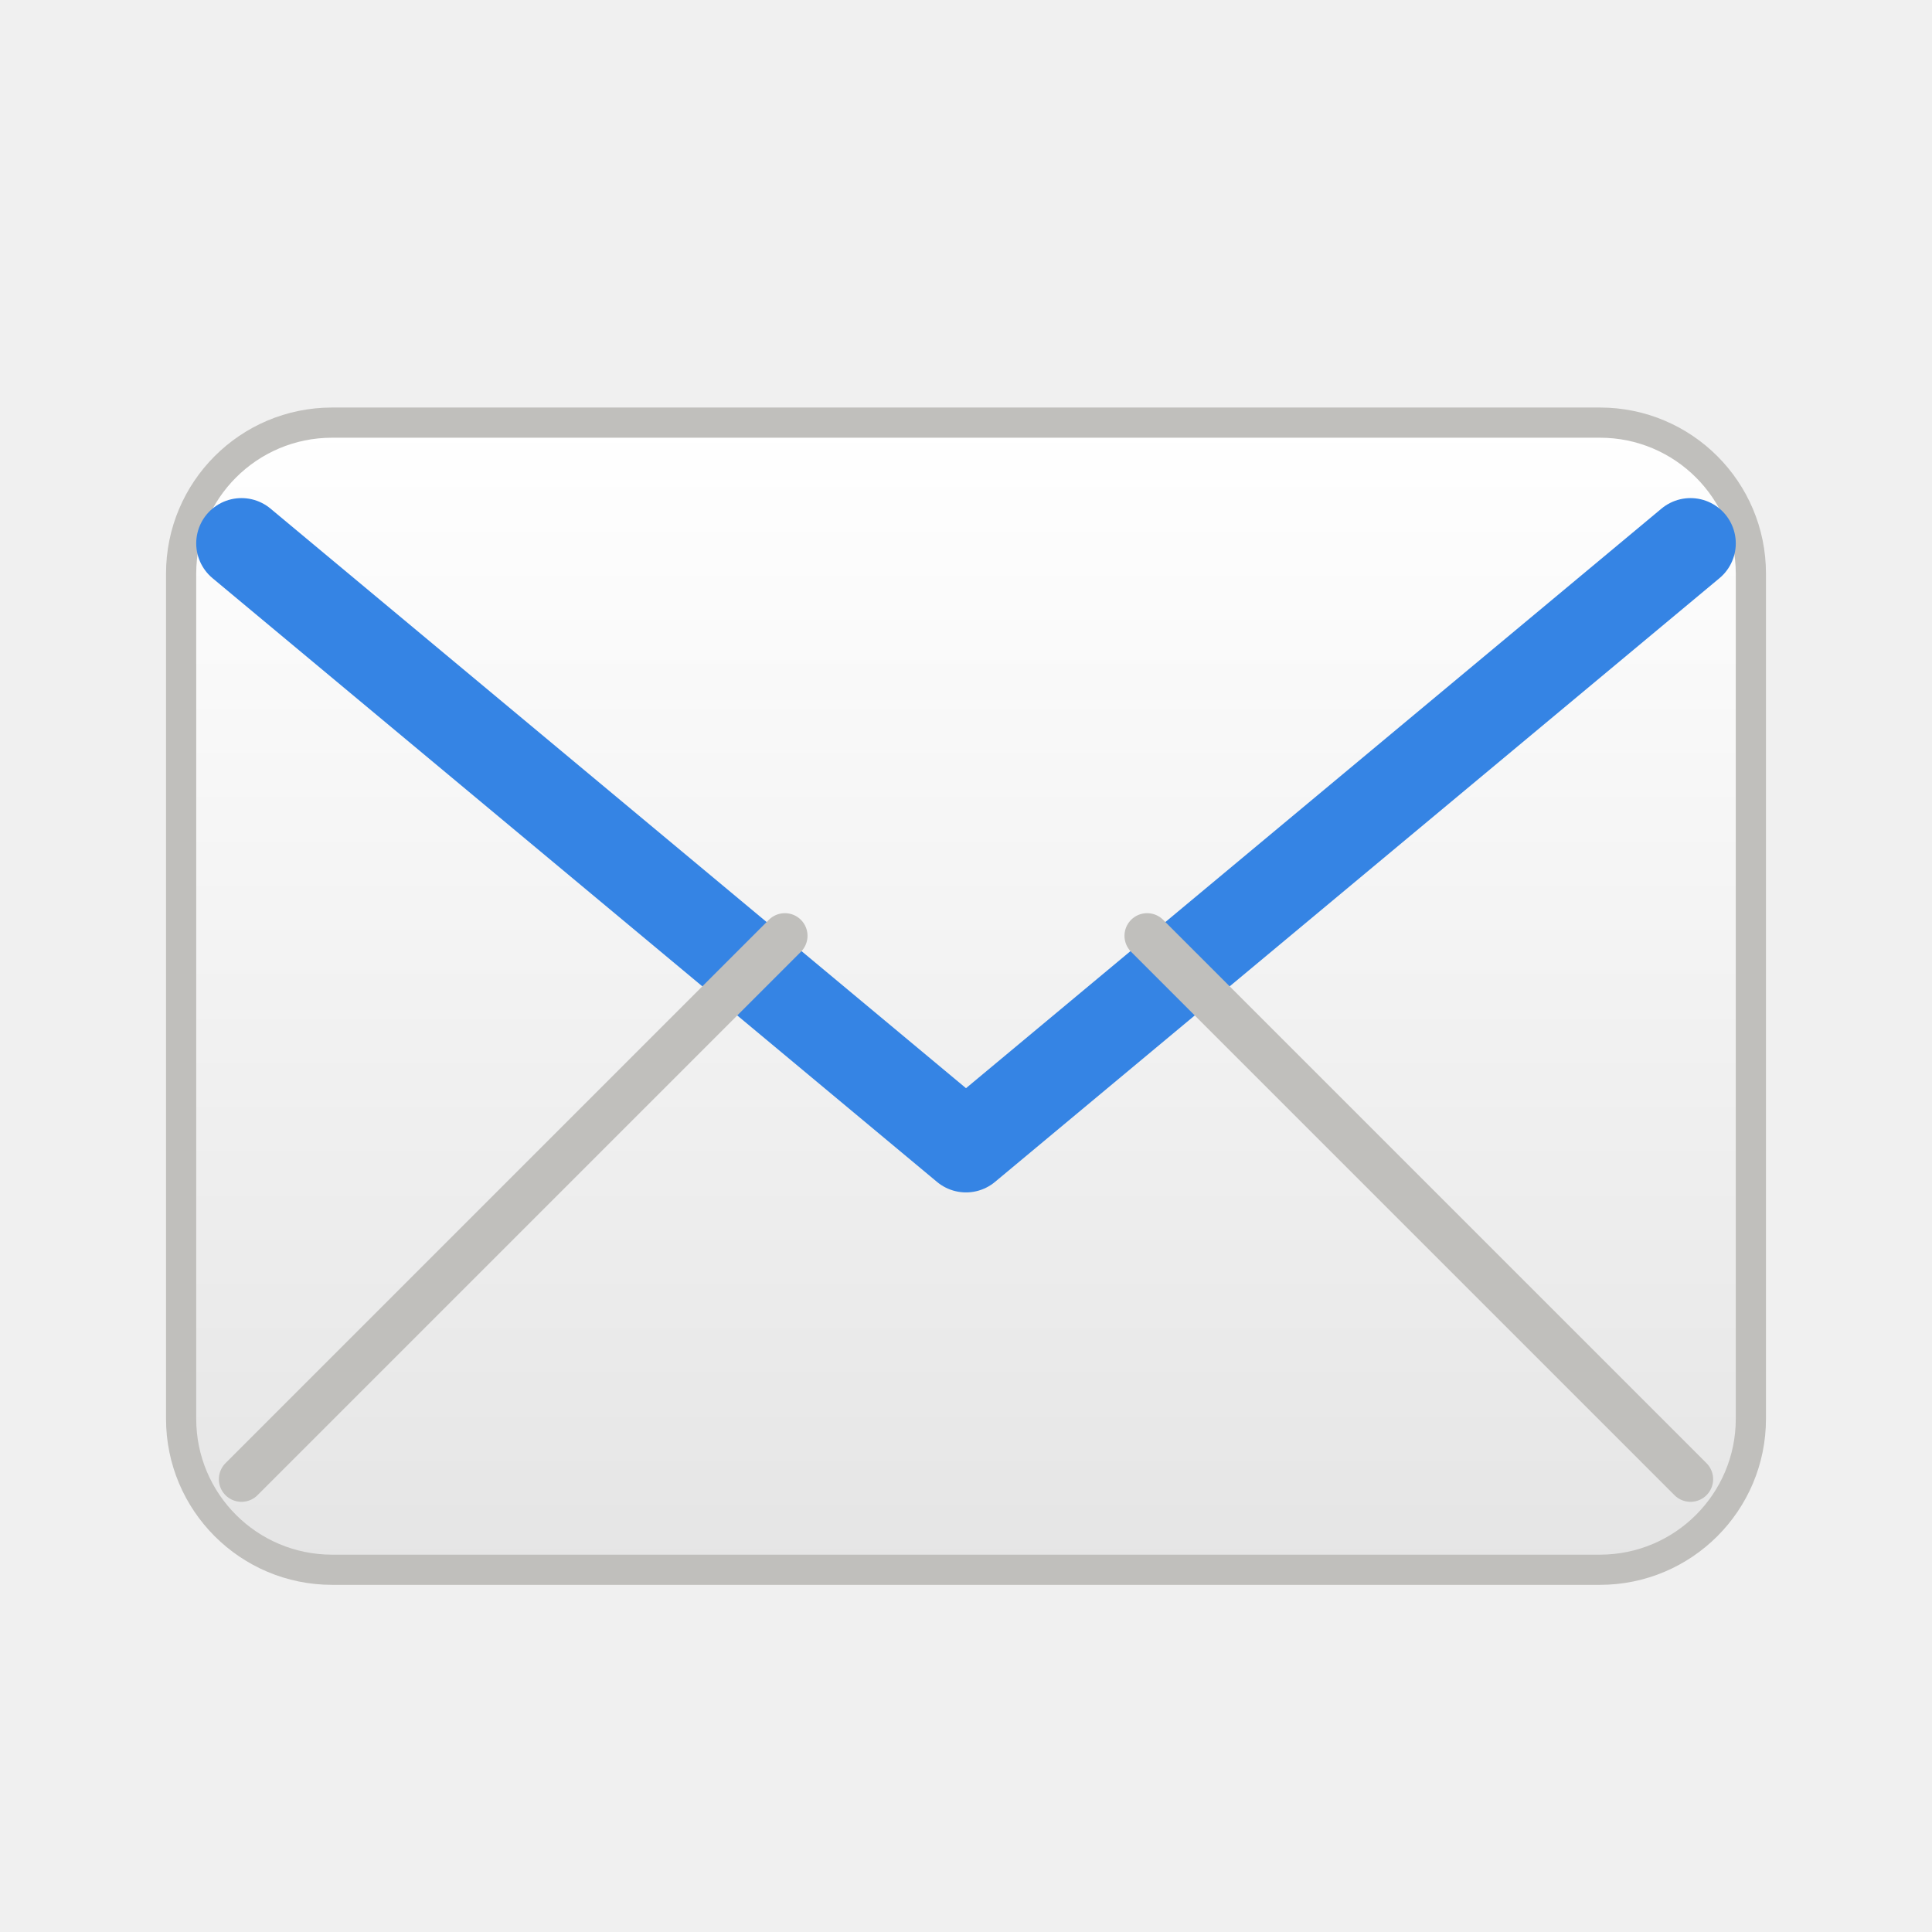
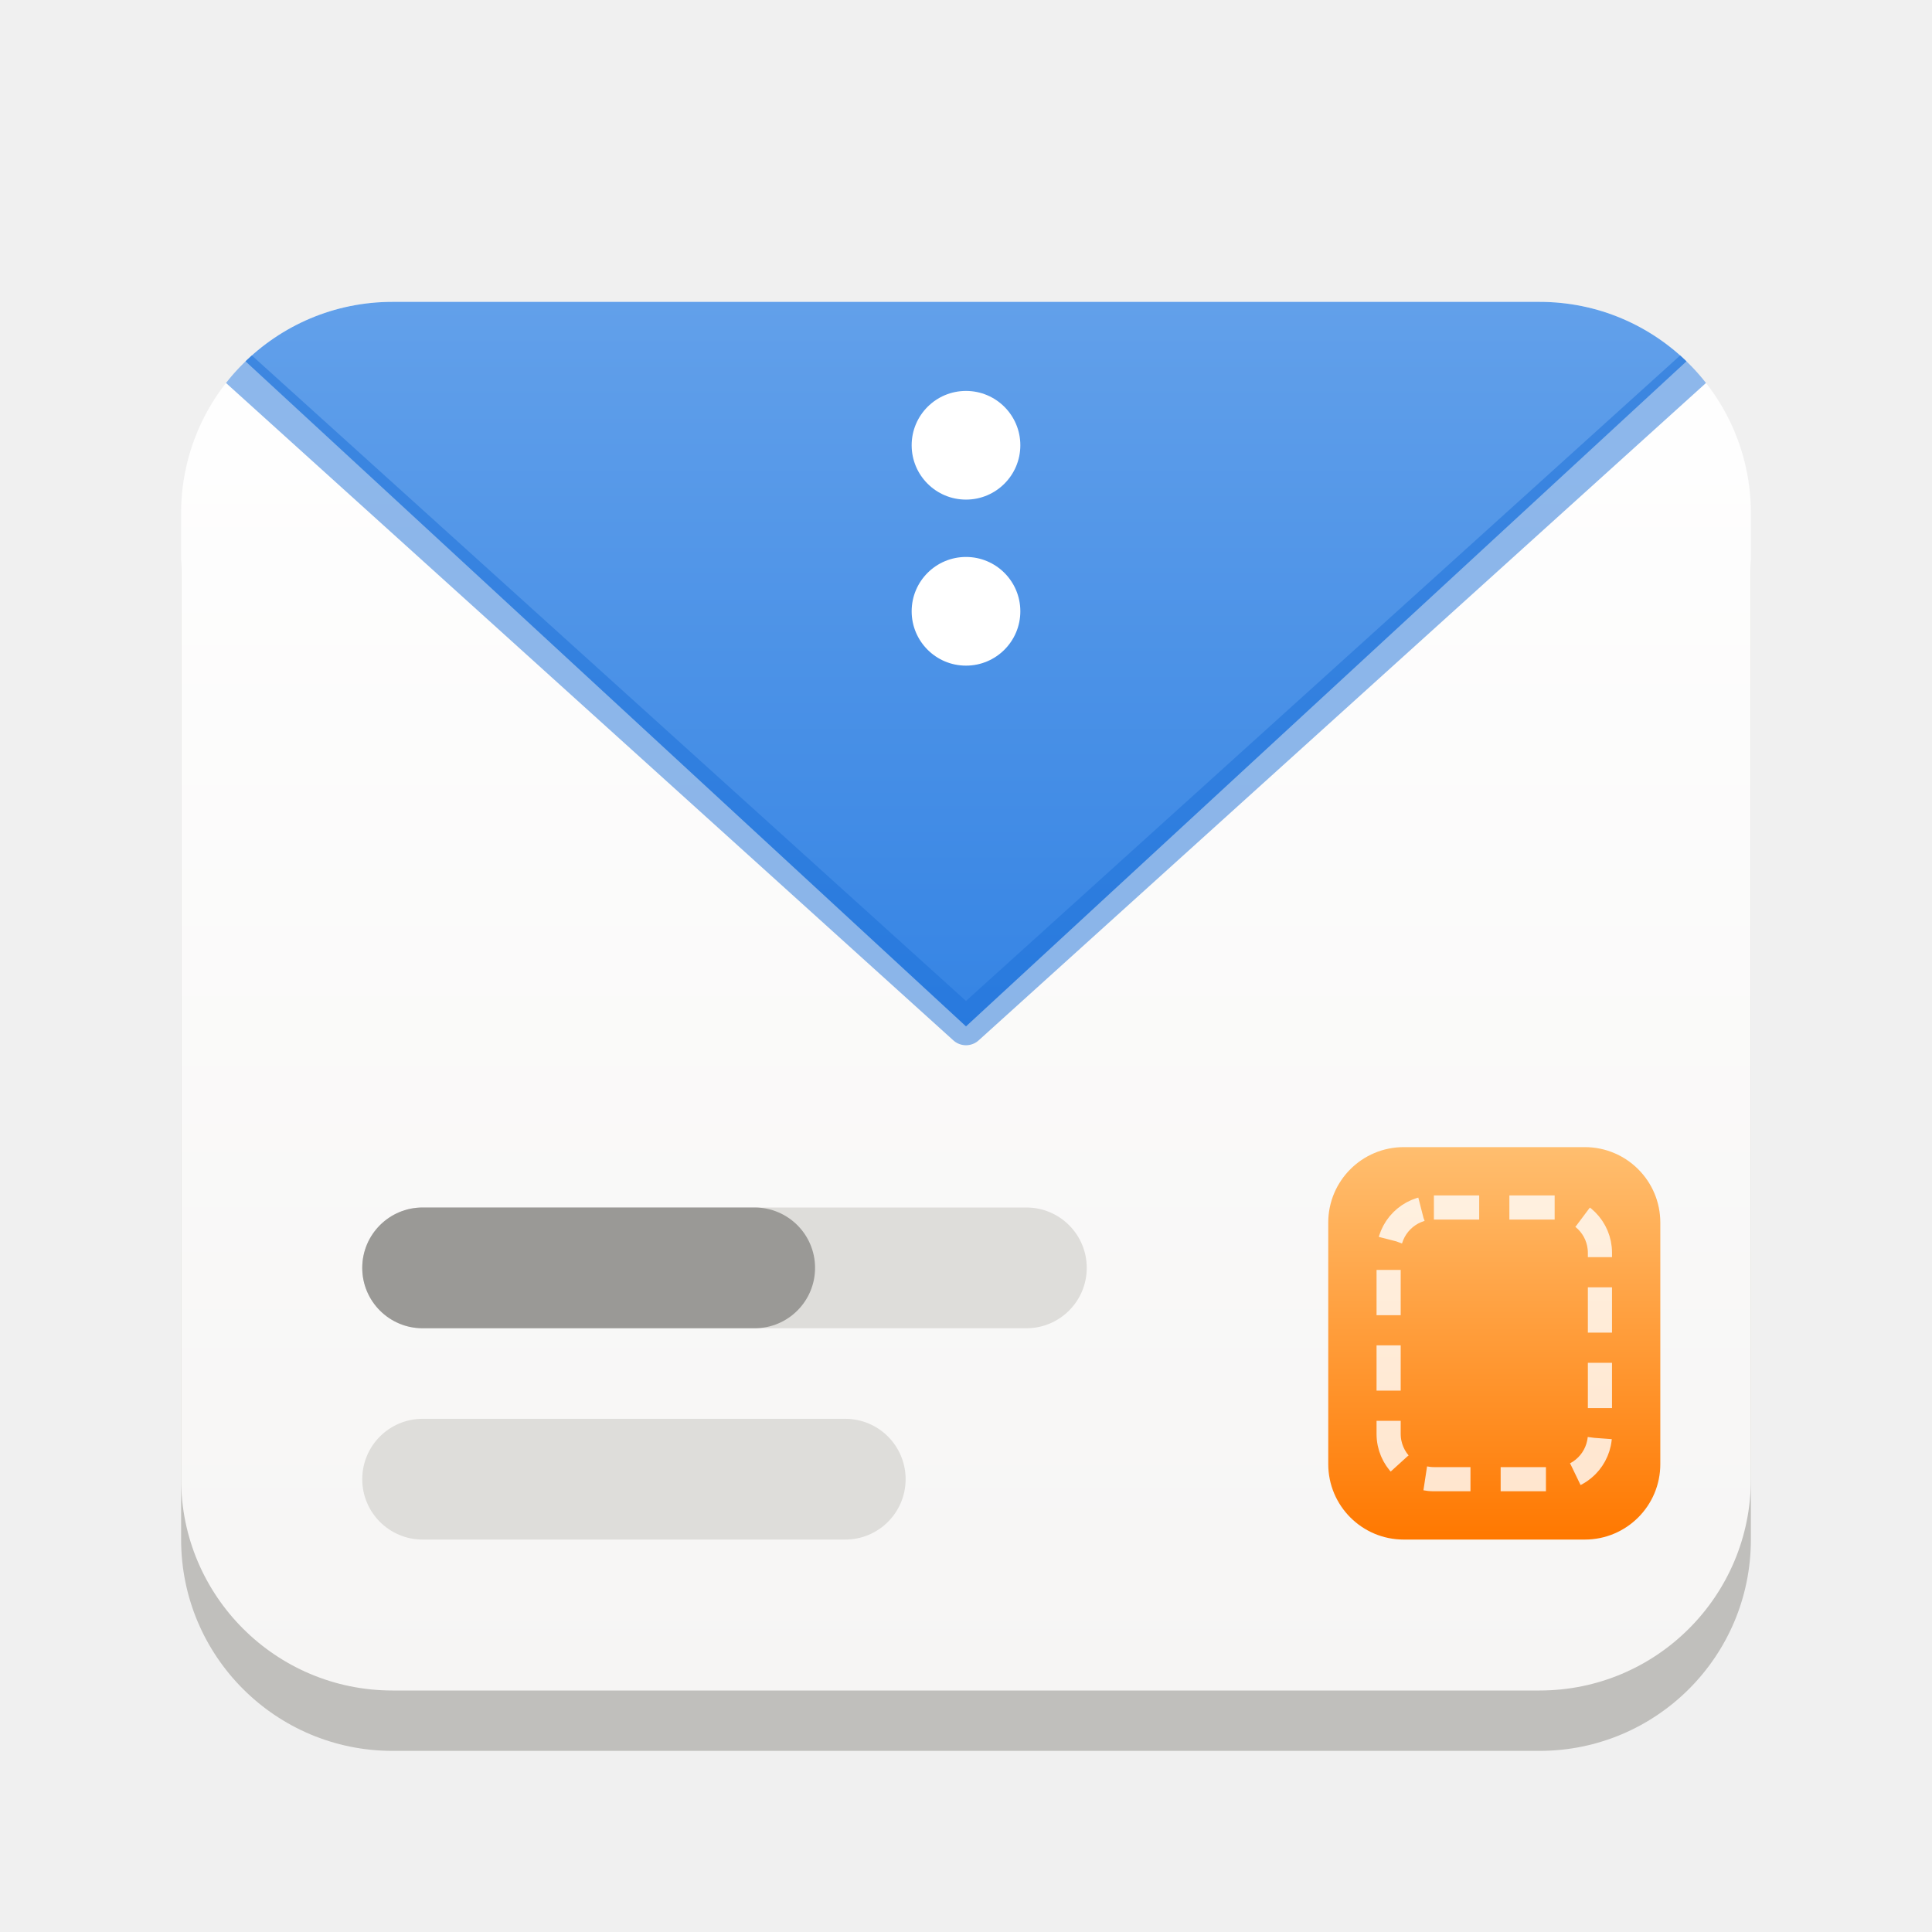
<svg xmlns="http://www.w3.org/2000/svg" width="128" height="128" viewBox="0 0 128 128">
  <defs>
-     <linearGradient id="body" x1="0" y1="0" x2="0" y2="1">
-       <stop offset="0" stop-color="#ffffff" />
-       <stop offset="1" stop-color="#e5e5e5" />
-     </linearGradient>
-     <linearGradient id="flap" x1="0" y1="0" x2="0" y2="1">
+     <linearGradient id="head" x1="0" y1="0" x2="0" y2="1">
      <stop offset="0" stop-color="#62a0ea" />
      <stop offset="1" stop-color="#3584e4" />
    </linearGradient>
+     <linearGradient id="page" x1="0" y1="0" x2="0" y2="1">
+       <stop offset="0" stop-color="#ffffff" />
+       <stop offset="1" stop-color="#f6f5f4" />
+     </linearGradient>
+     <linearGradient id="stamp" x1="0" y1="0" x2="0" y2="1">
+       <stop offset="0" stop-color="#ffbe6f" />
+       <stop offset="1" stop-color="#ff7800" />
+     </linearGradient>
+     <clipPath id="card">
+       <rect x="12" y="20" width="104" height="92" rx="14" />
+     </clipPath>
  </defs>
-   <rect x="12" y="28" width="104" height="76" rx="10" fill="url(#body)" stroke="#c0bfbc" stroke-width="2" />
-   <path d="M16 36 L64 76 L112 36" fill="none" stroke="#3584e4" stroke-width="6" stroke-linecap="round" stroke-linejoin="round" />
-   <rect x="12" y="28" width="104" height="14" rx="7" fill="url(#flap)" opacity="0.0" />
-   <path d="M16 98 L52 62 M112 98 L76 62" fill="none" stroke="#c0bfbc" stroke-width="3" stroke-linecap="round" />
+   <rect x="12" y="24" width="104" height="92" rx="14" fill="#c0bfbc" />
+   <rect x="12" y="20" width="104" height="92" rx="14" fill="url(#page)" />
+   <g clip-path="url(#card)">
+     <path d="M12 20H116L64 68Z" fill="url(#head)" />
+     <path d="M12 21L64 68L116 21" fill="none" stroke="#1c71d8" stroke-width="2.5" stroke-opacity="0.5" stroke-linejoin="round" />
+   </g>
+   <circle cx="64" cy="29.5" r="3.6" fill="#ffffff" />
+   <circle cx="64" cy="40.5" r="3.6" fill="#ffffff" />
+   <g fill="#deddda">
+     <rect x="24" y="80" width="48" height="8" rx="4" />
+     <rect x="24" y="94" width="36" height="8" rx="4" />
+   </g>
+   <rect x="24" y="80" width="30" height="8" rx="4" fill="#9a9996" />
+   <rect x="88" y="76" width="22" height="26" rx="5" fill="url(#stamp)" />
+   <rect x="92" y="80" width="14" height="18" rx="3" fill="none" stroke="#ffffff" stroke-width="1.6" stroke-opacity="0.8" stroke-dasharray="3 2" />
</svg>
